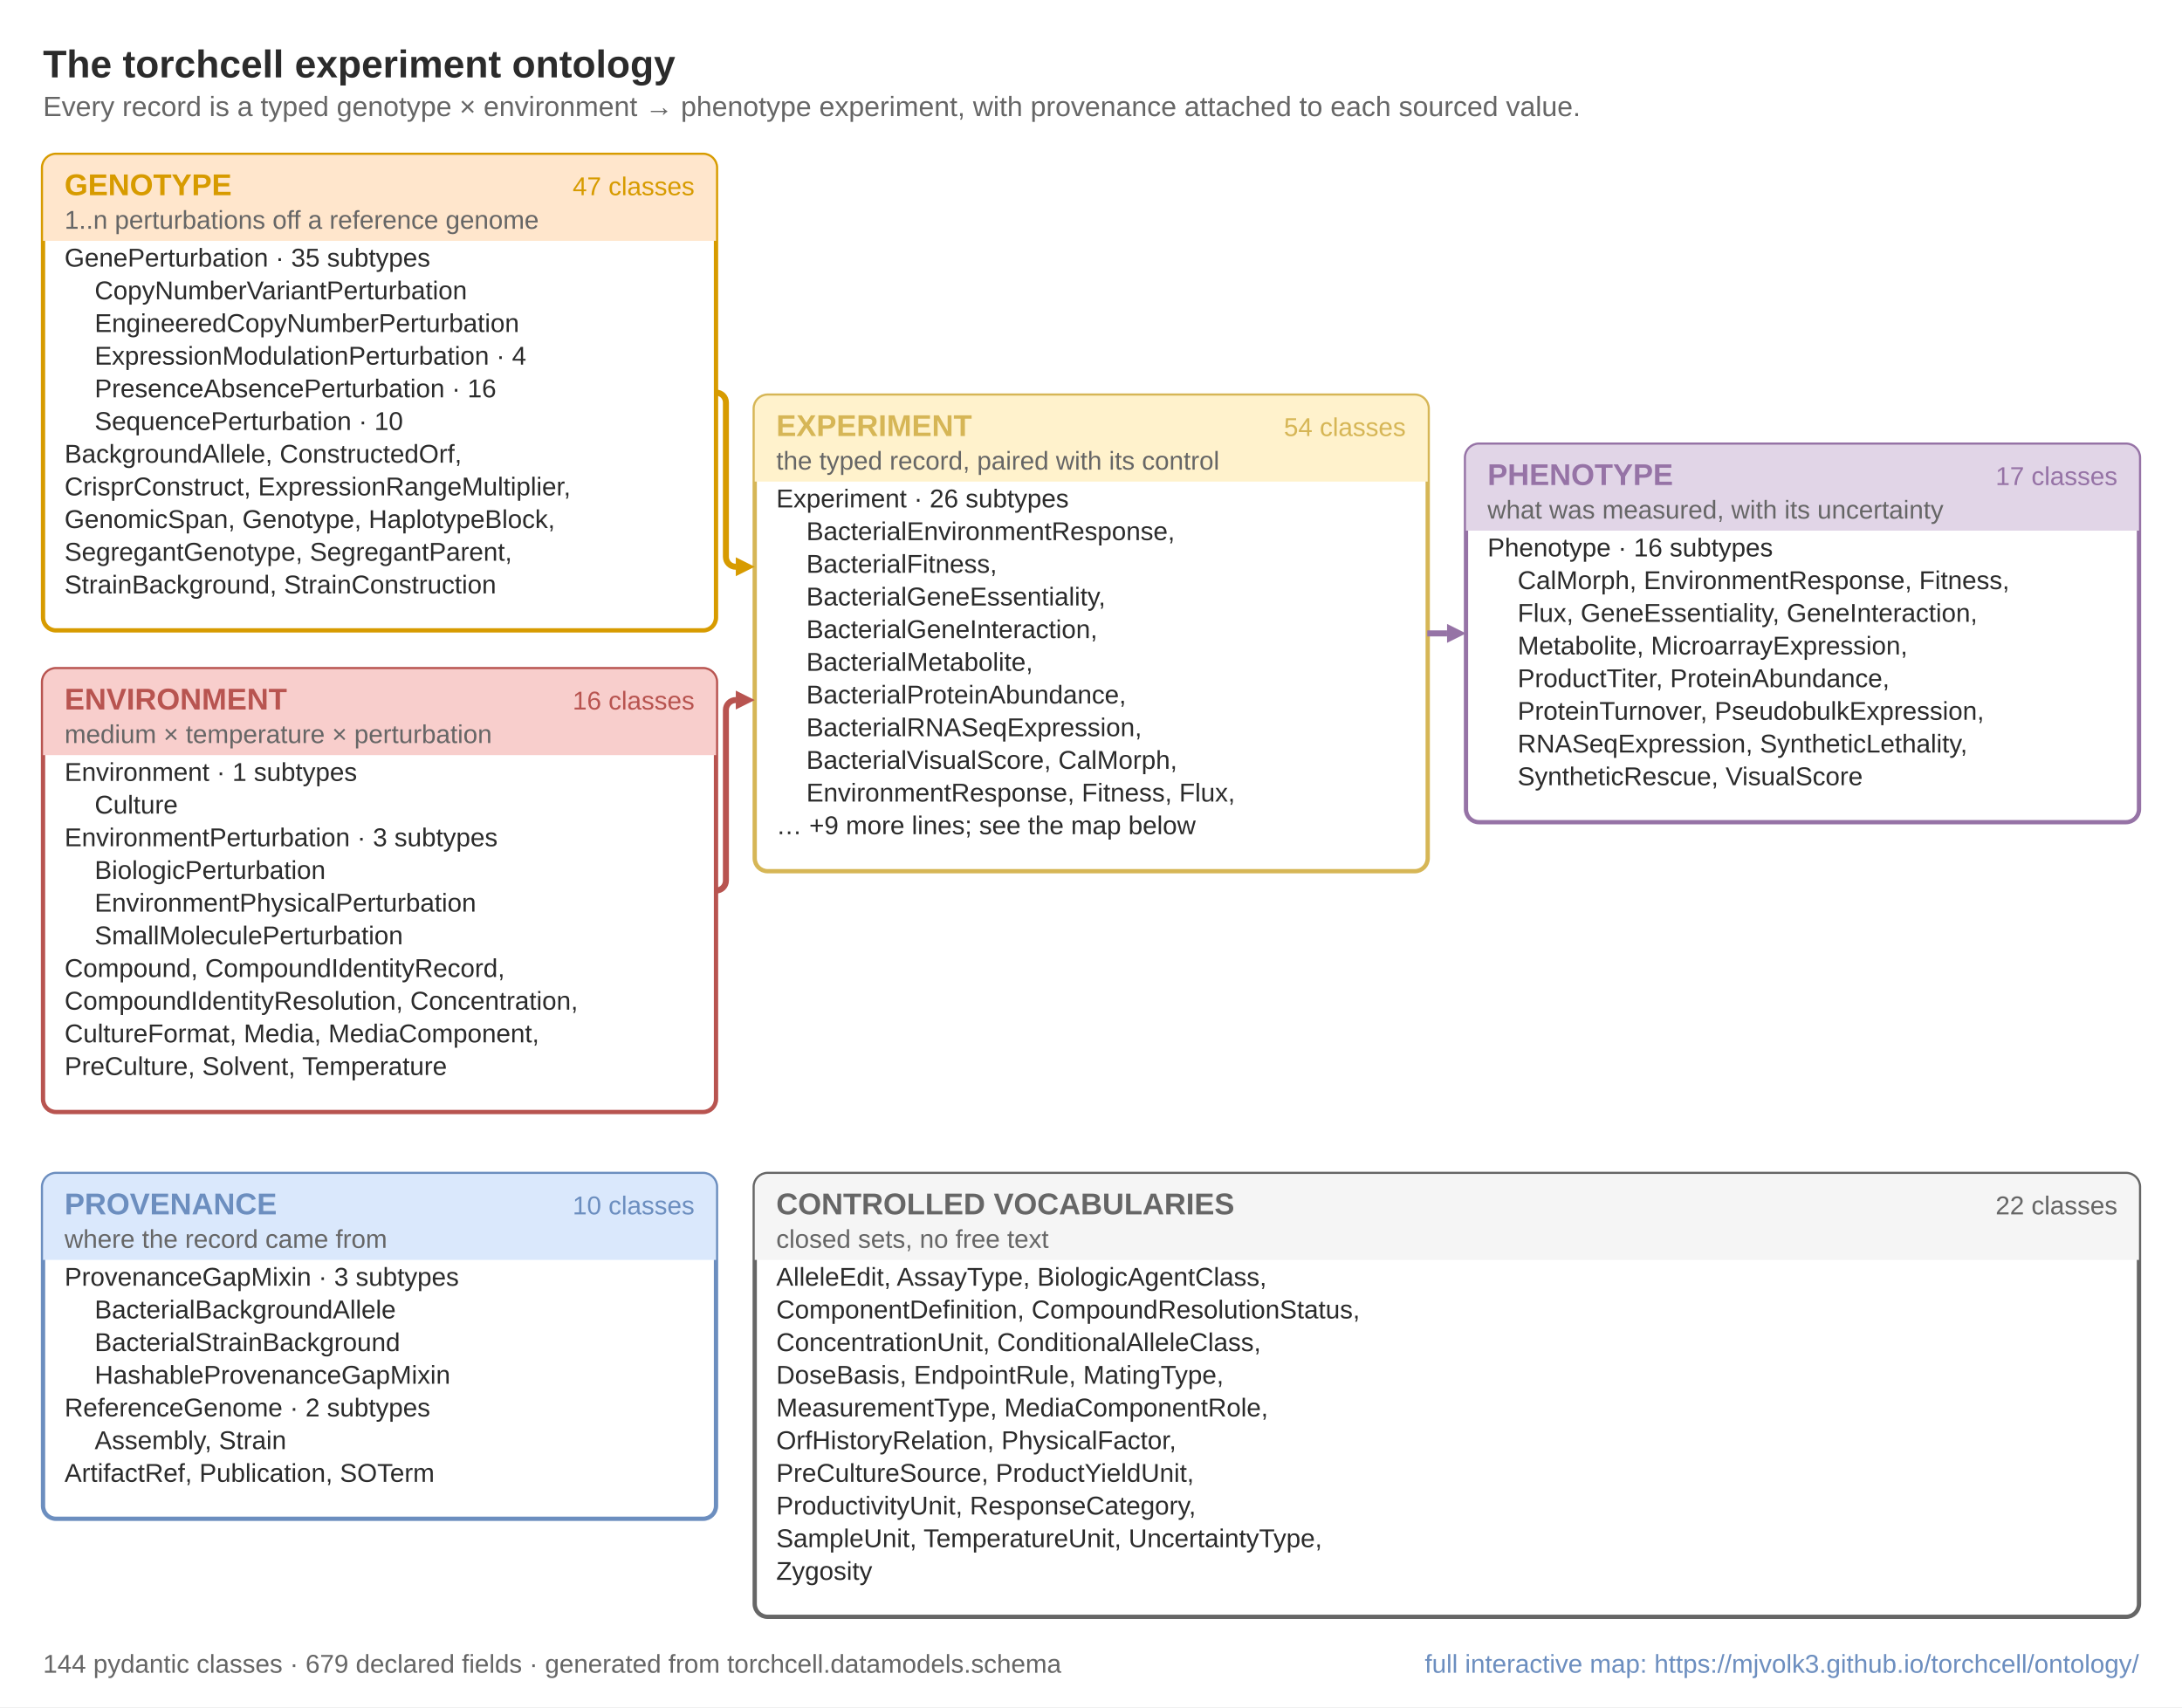
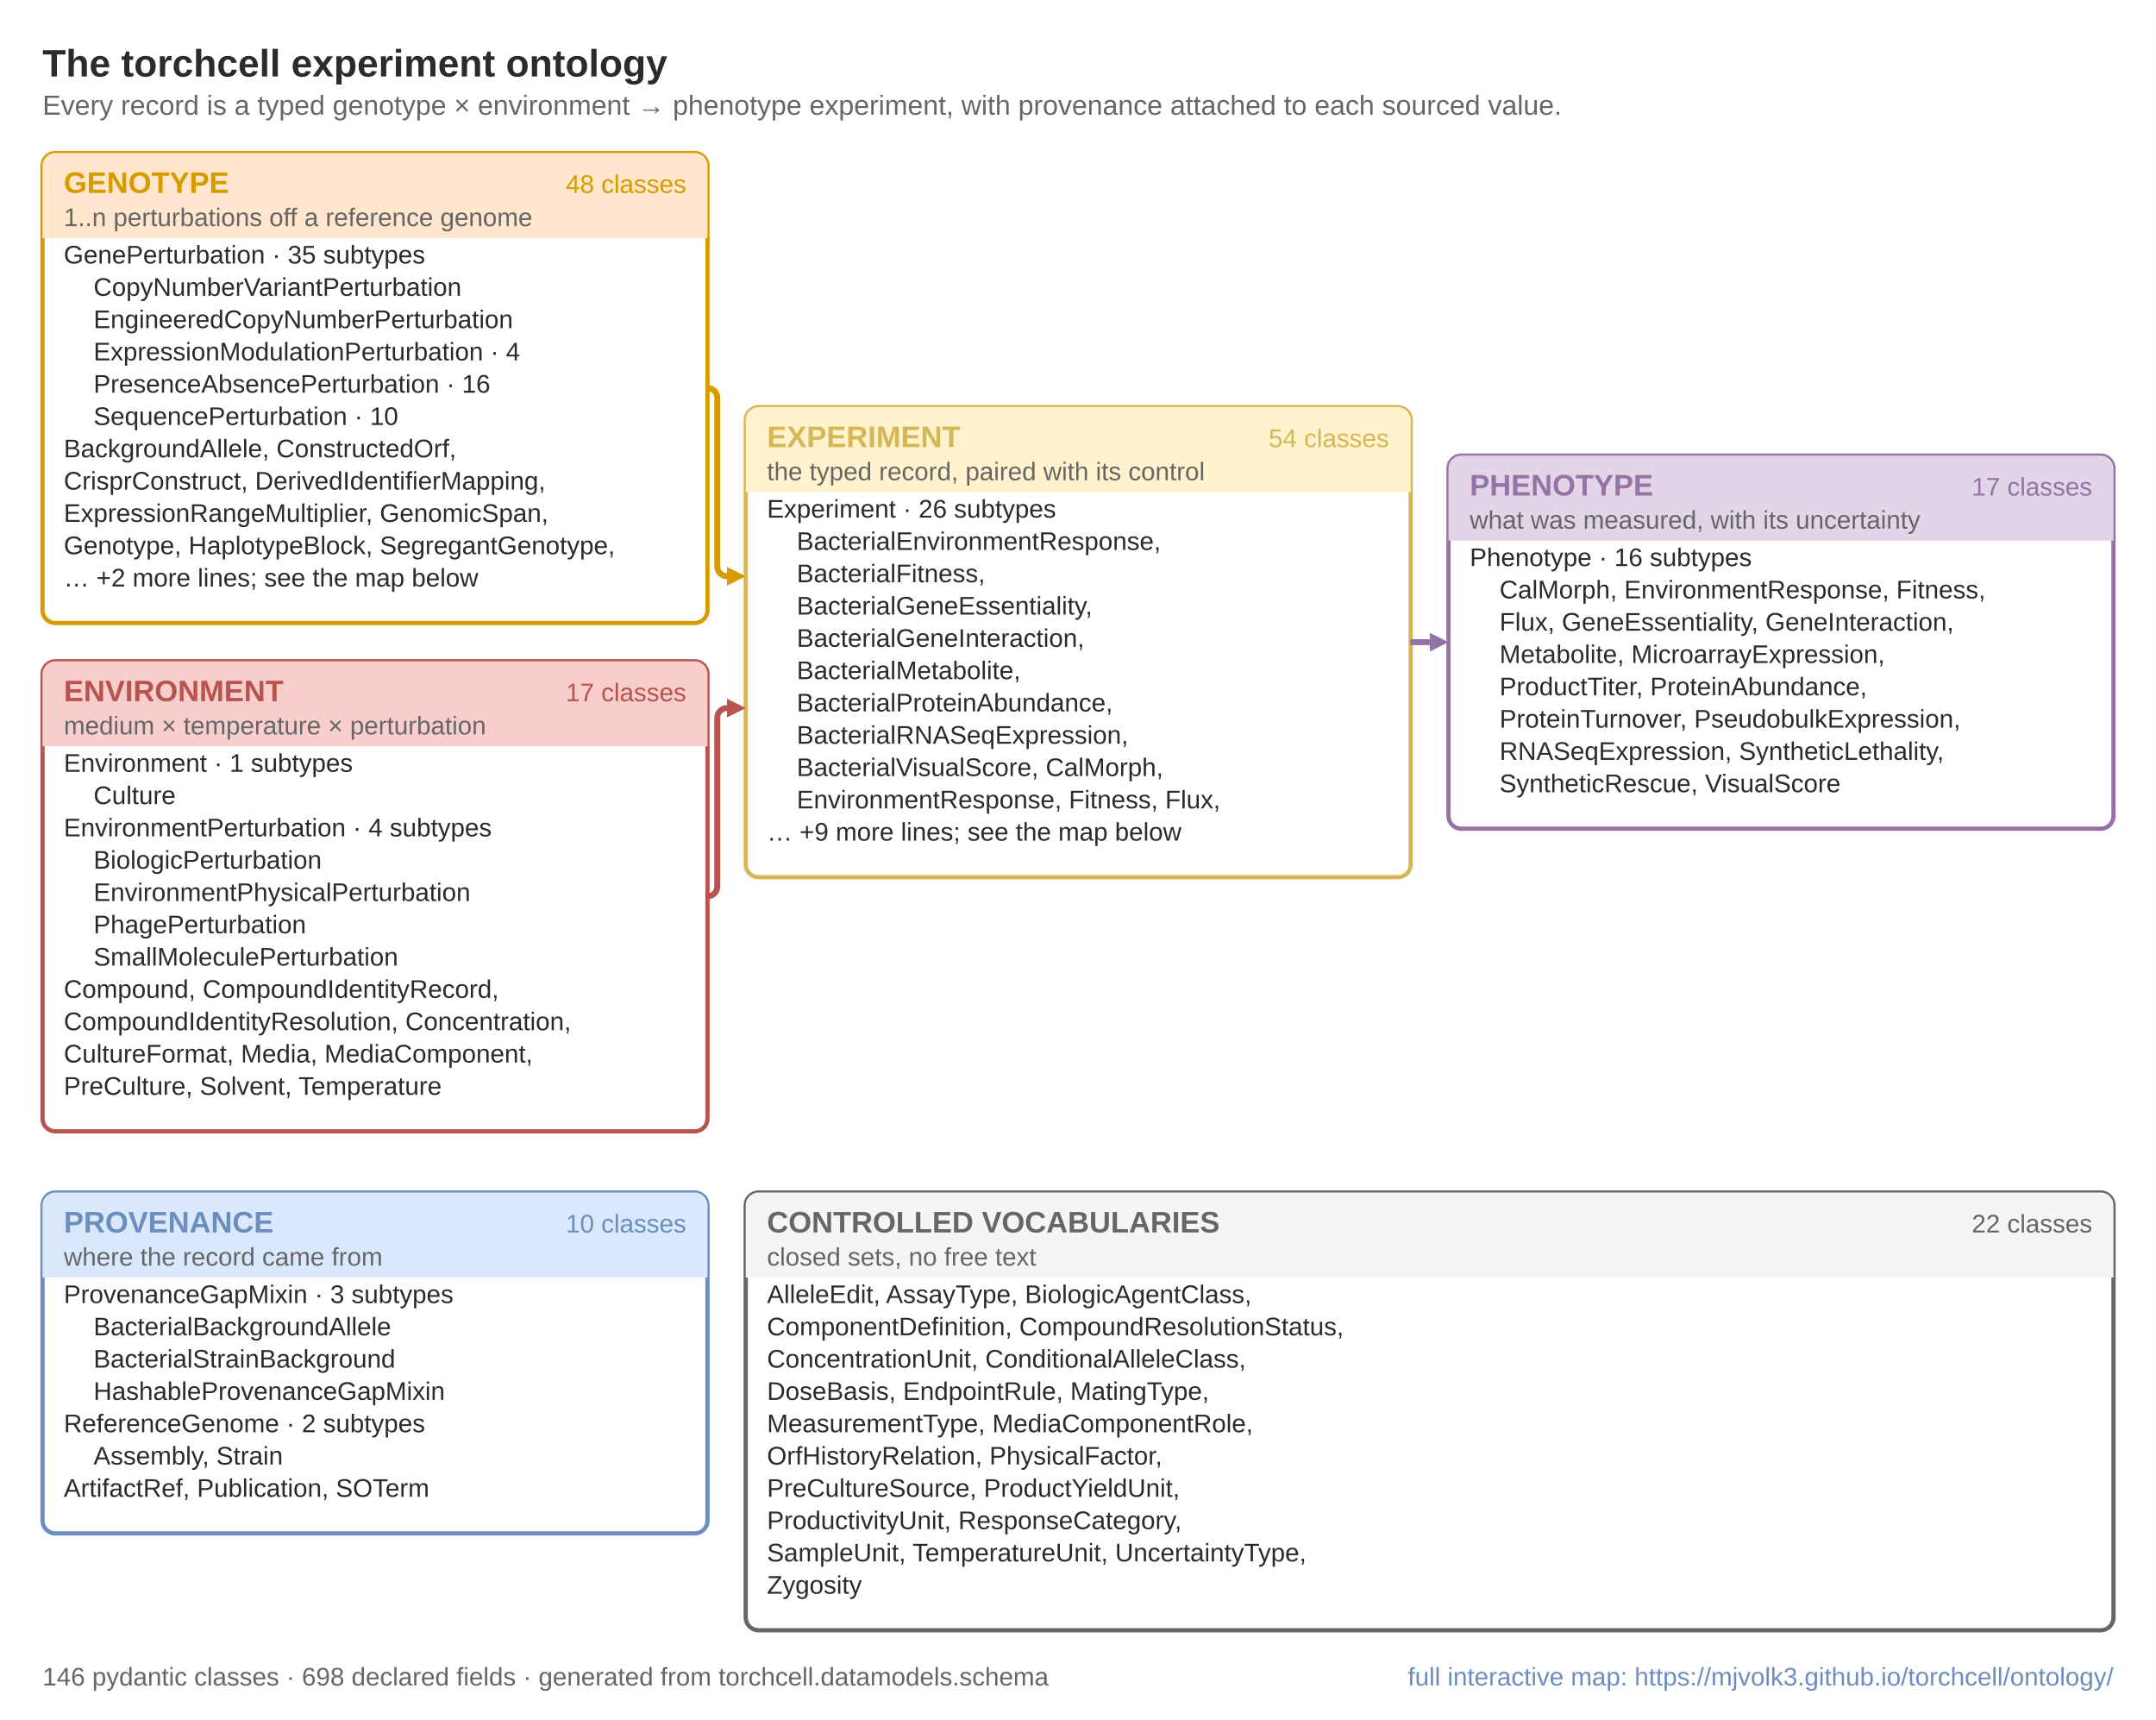
- <svg xmlns="http://www.w3.org/2000/svg" width="179.00mm" height="140.05mm" viewBox="0 0 507.4 397.0" font-family="Arial, Helvetica, sans-serif">
+ <svg xmlns="http://www.w3.org/2000/svg" width="179.00mm" height="142.73mm" viewBox="0 0 507.4 404.6" font-family="Arial, Helvetica, sans-serif">
  <style>text{font-family:Arial,Helvetica,sans-serif}</style>
  <rect width="100%" height="100%" fill="#FFFFFF" />
  <text x="10.0" y="18.0" font-size="9" font-weight="700" fill="#2B2B2B">The torchcell experiment ontology</text>
  <text x="10.0" y="27.0" font-size="6.5" fill="#666666">Every record is a typed genotype × environment → phenotype experiment, with provenance attached to each sourced value.</text>
  <rect x="10.0" y="36.0" width="156.5" height="110.6" rx="3" fill="#FFFFFF" stroke="#D79B00" stroke-width="1" />
  <path d="M10.0 39.0 a3 3 0 0 1 3 -3 h150.5 a3 3 0 0 1 3 3 v17.0 h-156.5 Z" fill="#FFE6CC" />
  <text x="15.0" y="45.4" font-size="7" font-weight="700" fill="#D79B00">GENOTYPE</text>
-   <text x="161.5" y="45.4" font-size="6" text-anchor="end" fill="#D79B00">47 classes</text>
+   <text x="161.5" y="45.4" font-size="6" text-anchor="end" fill="#D79B00">48 classes</text>
  <text x="15.0" y="53.2" font-size="6" fill="#666666">1..n perturbations off a reference genome</text>
  <text x="15.0" y="62.0" font-size="6" fill="#2B2B2B">GenePerturbation  ·  35 subtypes</text>
  <text x="22.0" y="69.6" font-size="6" fill="#2B2B2B">CopyNumberVariantPerturbation</text>
  <text x="22.0" y="77.2" font-size="6" fill="#2B2B2B">EngineeredCopyNumberPerturbation</text>
  <text x="22.0" y="84.8" font-size="6" fill="#2B2B2B">ExpressionModulationPerturbation  ·  4</text>
  <text x="22.0" y="92.4" font-size="6" fill="#2B2B2B">PresenceAbsencePerturbation  ·  16</text>
  <text x="22.0" y="100.0" font-size="6" fill="#2B2B2B">SequencePerturbation  ·  10</text>
  <text x="15.0" y="107.6" font-size="6" fill="#2B2B2B">BackgroundAllele, ConstructedOrf,</text>
-   <text x="15.0" y="115.2" font-size="6" fill="#2B2B2B">CrisprConstruct, ExpressionRangeMultiplier,</text>
-   <text x="15.0" y="122.8" font-size="6" fill="#2B2B2B">GenomicSpan, Genotype, HaplotypeBlock,</text>
-   <text x="15.0" y="130.4" font-size="6" fill="#2B2B2B">SegregantGenotype, SegregantParent,</text>
-   <text x="15.0" y="138.0" font-size="6" fill="#2B2B2B">StrainBackground, StrainConstruction</text>
-   <rect x="10.0" y="155.6" width="156.5" height="103.0" rx="3" fill="#FFFFFF" stroke="#B85450" stroke-width="1" />
+   <text x="15.0" y="115.2" font-size="6" fill="#2B2B2B">CrisprConstruct, DerivedIdentifierMapping,</text>
+   <text x="15.0" y="122.8" font-size="6" fill="#2B2B2B">ExpressionRangeMultiplier, GenomicSpan,</text>
+   <text x="15.0" y="130.4" font-size="6" fill="#2B2B2B">Genotype, HaplotypeBlock, SegregantGenotype,</text>
+   <text x="15.0" y="138.0" font-size="6" fill="#2B2B2B">…  +2 more lines; see the map below</text>
+   <rect x="10.0" y="155.6" width="156.5" height="110.6" rx="3" fill="#FFFFFF" stroke="#B85450" stroke-width="1" />
  <path d="M10.0 158.6 a3 3 0 0 1 3 -3 h150.5 a3 3 0 0 1 3 3 v17.0 h-156.5 Z" fill="#F8CECC" />
  <text x="15.0" y="165.0" font-size="7" font-weight="700" fill="#B85450">ENVIRONMENT</text>
-   <text x="161.5" y="165.0" font-size="6" text-anchor="end" fill="#B85450">16 classes</text>
+   <text x="161.5" y="165.0" font-size="6" text-anchor="end" fill="#B85450">17 classes</text>
  <text x="15.0" y="172.8" font-size="6" fill="#666666">medium × temperature × perturbation</text>
  <text x="15.0" y="181.6" font-size="6" fill="#2B2B2B">Environment  ·  1 subtypes</text>
  <text x="22.0" y="189.2" font-size="6" fill="#2B2B2B">Culture</text>
-   <text x="15.0" y="196.8" font-size="6" fill="#2B2B2B">EnvironmentPerturbation  ·  3 subtypes</text>
+   <text x="15.0" y="196.8" font-size="6" fill="#2B2B2B">EnvironmentPerturbation  ·  4 subtypes</text>
  <text x="22.0" y="204.4" font-size="6" fill="#2B2B2B">BiologicPerturbation</text>
  <text x="22.0" y="212.0" font-size="6" fill="#2B2B2B">EnvironmentPhysicalPerturbation</text>
-   <text x="22.0" y="219.6" font-size="6" fill="#2B2B2B">SmallMoleculePerturbation</text>
-   <text x="15.0" y="227.2" font-size="6" fill="#2B2B2B">Compound, CompoundIdentityRecord,</text>
-   <text x="15.0" y="234.8" font-size="6" fill="#2B2B2B">CompoundIdentityResolution, Concentration,</text>
-   <text x="15.0" y="242.4" font-size="6" fill="#2B2B2B">CultureFormat, Media, MediaComponent,</text>
-   <text x="15.0" y="250.0" font-size="6" fill="#2B2B2B">PreCulture, Solvent, Temperature</text>
-   <rect x="175.5" y="92.0" width="156.5" height="110.6" rx="3" fill="#FFFFFF" stroke="#D6B656" stroke-width="1" />
-   <path d="M175.5 95.0 a3 3 0 0 1 3 -3 h150.5 a3 3 0 0 1 3 3 v17.0 h-156.5 Z" fill="#FFF2CC" />
-   <text x="180.5" y="101.4" font-size="7" font-weight="700" fill="#D6B656">EXPERIMENT</text>
-   <text x="326.9" y="101.4" font-size="6" text-anchor="end" fill="#D6B656">54 classes</text>
-   <text x="180.5" y="109.2" font-size="6" fill="#666666">the typed record, paired with its control</text>
-   <text x="180.5" y="118.0" font-size="6" fill="#2B2B2B">Experiment  ·  26 subtypes</text>
-   <text x="187.5" y="125.6" font-size="6" fill="#2B2B2B">BacterialEnvironmentResponse,</text>
-   <text x="187.5" y="133.2" font-size="6" fill="#2B2B2B">BacterialFitness,</text>
-   <text x="187.5" y="140.8" font-size="6" fill="#2B2B2B">BacterialGeneEssentiality,</text>
-   <text x="187.5" y="148.4" font-size="6" fill="#2B2B2B">BacterialGeneInteraction,</text>
-   <text x="187.5" y="156.0" font-size="6" fill="#2B2B2B">BacterialMetabolite,</text>
-   <text x="187.5" y="163.6" font-size="6" fill="#2B2B2B">BacterialProteinAbundance,</text>
-   <text x="187.5" y="171.2" font-size="6" fill="#2B2B2B">BacterialRNASeqExpression,</text>
-   <text x="187.5" y="178.8" font-size="6" fill="#2B2B2B">BacterialVisualScore, CalMorph,</text>
-   <text x="187.5" y="186.4" font-size="6" fill="#2B2B2B">EnvironmentResponse, Fitness, Flux,</text>
-   <text x="180.5" y="194.0" font-size="6" fill="#2B2B2B">…  +9 more lines; see the map below</text>
-   <rect x="340.9" y="103.4" width="156.5" height="87.8" rx="3" fill="#FFFFFF" stroke="#9673A6" stroke-width="1" />
-   <path d="M340.9 106.4 a3 3 0 0 1 3 -3 h150.5 a3 3 0 0 1 3 3 v17.0 h-156.5 Z" fill="#E1D5E7" />
-   <text x="345.9" y="112.8" font-size="7" font-weight="700" fill="#9673A6">PHENOTYPE</text>
-   <text x="492.4" y="112.8" font-size="6" text-anchor="end" fill="#9673A6">17 classes</text>
-   <text x="345.9" y="120.6" font-size="6" fill="#666666">what was measured, with its uncertainty</text>
-   <text x="345.9" y="129.4" font-size="6" fill="#2B2B2B">Phenotype  ·  16 subtypes</text>
-   <text x="352.9" y="137.0" font-size="6" fill="#2B2B2B">CalMorph, EnvironmentResponse, Fitness,</text>
-   <text x="352.9" y="144.6" font-size="6" fill="#2B2B2B">Flux, GeneEssentiality, GeneInteraction,</text>
-   <text x="352.9" y="152.2" font-size="6" fill="#2B2B2B">Metabolite, MicroarrayExpression,</text>
-   <text x="352.9" y="159.8" font-size="6" fill="#2B2B2B">ProductTiter, ProteinAbundance,</text>
-   <text x="352.9" y="167.4" font-size="6" fill="#2B2B2B">ProteinTurnover, PseudobulkExpression,</text>
-   <text x="352.9" y="175.0" font-size="6" fill="#2B2B2B">RNASeqExpression, SyntheticLethality,</text>
-   <text x="352.9" y="182.6" font-size="6" fill="#2B2B2B">SyntheticRescue, VisualScore</text>
-   <rect x="10.0" y="273.0" width="156.5" height="80.2" rx="3" fill="#FFFFFF" stroke="#6C8EBF" stroke-width="1" />
-   <path d="M10.0 276.0 a3 3 0 0 1 3 -3 h150.5 a3 3 0 0 1 3 3 v17.0 h-156.5 Z" fill="#DAE8FC" />
-   <text x="15.0" y="282.4" font-size="7" font-weight="700" fill="#6C8EBF">PROVENANCE</text>
-   <text x="161.5" y="282.4" font-size="6" text-anchor="end" fill="#6C8EBF">10 classes</text>
-   <text x="15.0" y="290.2" font-size="6" fill="#666666">where the record came from</text>
-   <text x="15.0" y="299.0" font-size="6" fill="#2B2B2B">ProvenanceGapMixin  ·  3 subtypes</text>
-   <text x="22.0" y="306.6" font-size="6" fill="#2B2B2B">BacterialBackgroundAllele</text>
-   <text x="22.0" y="314.2" font-size="6" fill="#2B2B2B">BacterialStrainBackground</text>
-   <text x="22.0" y="321.8" font-size="6" fill="#2B2B2B">HashableProvenanceGapMixin</text>
-   <text x="15.0" y="329.4" font-size="6" fill="#2B2B2B">ReferenceGenome  ·  2 subtypes</text>
-   <text x="22.0" y="337.0" font-size="6" fill="#2B2B2B">Assembly, Strain</text>
-   <text x="15.0" y="344.6" font-size="6" fill="#2B2B2B">ArtifactRef, Publication, SOTerm</text>
-   <rect x="175.5" y="273.0" width="321.9" height="103.0" rx="3" fill="#FFFFFF" stroke="#666666" stroke-width="1" />
-   <path d="M175.5 276.0 a3 3 0 0 1 3 -3 h315.9 a3 3 0 0 1 3 3 v17.0 h-321.9 Z" fill="#F5F5F5" />
-   <text x="180.5" y="282.4" font-size="7" font-weight="700" fill="#666666">CONTROLLED VOCABULARIES</text>
-   <text x="492.4" y="282.4" font-size="6" text-anchor="end" fill="#666666">22 classes</text>
-   <text x="180.5" y="290.2" font-size="6" fill="#666666">closed sets, no free text</text>
-   <text x="180.5" y="299.0" font-size="6" fill="#2B2B2B">AlleleEdit, AssayType, BiologicAgentClass,</text>
-   <text x="180.5" y="306.6" font-size="6" fill="#2B2B2B">ComponentDefinition, CompoundResolutionStatus,</text>
-   <text x="180.5" y="314.2" font-size="6" fill="#2B2B2B">ConcentrationUnit, ConditionalAlleleClass,</text>
-   <text x="180.5" y="321.8" font-size="6" fill="#2B2B2B">DoseBasis, EndpointRule, MatingType,</text>
-   <text x="180.5" y="329.4" font-size="6" fill="#2B2B2B">MeasurementType, MediaComponentRole,</text>
-   <text x="180.5" y="337.0" font-size="6" fill="#2B2B2B">OrfHistoryRelation, PhysicalFactor,</text>
-   <text x="180.5" y="344.6" font-size="6" fill="#2B2B2B">PreCultureSource, ProductYieldUnit,</text>
-   <text x="180.5" y="352.2" font-size="6" fill="#2B2B2B">ProductivityUnit, ResponseCategory,</text>
-   <text x="180.5" y="359.8" font-size="6" fill="#2B2B2B">SampleUnit, TemperatureUnit, UncertaintyType,</text>
-   <text x="180.5" y="367.4" font-size="6" fill="#2B2B2B">Zygosity</text>
-   <path d="M166.5 91.3 H166.5 A2.3 2.3 0 0 1 168.8 93.6 V129.5 A2.3 2.3 0 0 0 171.1 131.8 H171.1" fill="none" stroke="#D79B00" stroke-width="1.4" stroke-linecap="butt" stroke-linejoin="round" />
-   <path d="M175.5 131.8 l-4.4 -2.2 v4.4 Z" fill="#D79B00" />
-   <path d="M166.5 207.1 H166.5 A2.3 2.3 0 0 0 168.8 204.8 V165.1 A2.3 2.3 0 0 1 171.1 162.8 H171.1" fill="none" stroke="#B85450" stroke-width="1.4" stroke-linecap="butt" stroke-linejoin="round" />
-   <path d="M175.5 162.8 l-4.4 -2.2 v4.4 Z" fill="#B85450" />
-   <path d="M331.9 147.3 H336.5" fill="none" stroke="#9673A6" stroke-width="1.4" stroke-linecap="butt" stroke-linejoin="round" />
-   <path d="M340.9 147.3 l-4.4 -2.2 v4.4 Z" fill="#9673A6" />
-   <text x="10.0" y="389.0" font-size="6" fill="#666666">144 pydantic classes · 679 declared fields · generated from torchcell.datamodels.schema</text>
-   <text x="497.4" y="389.0" font-size="6" text-anchor="end" fill="#6C8EBF">full interactive map: https://mjvolk3.github.io/torchcell/ontology/</text>
+   <text x="22.0" y="219.6" font-size="6" fill="#2B2B2B">PhagePerturbation</text>
+   <text x="22.0" y="227.2" font-size="6" fill="#2B2B2B">SmallMoleculePerturbation</text>
+   <text x="15.0" y="234.8" font-size="6" fill="#2B2B2B">Compound, CompoundIdentityRecord,</text>
+   <text x="15.0" y="242.4" font-size="6" fill="#2B2B2B">CompoundIdentityResolution, Concentration,</text>
+   <text x="15.0" y="250.0" font-size="6" fill="#2B2B2B">CultureFormat, Media, MediaComponent,</text>
+   <text x="15.0" y="257.6" font-size="6" fill="#2B2B2B">PreCulture, Solvent, Temperature</text>
+   <rect x="175.5" y="95.8" width="156.5" height="110.6" rx="3" fill="#FFFFFF" stroke="#D6B656" stroke-width="1" />
+   <path d="M175.5 98.8 a3 3 0 0 1 3 -3 h150.5 a3 3 0 0 1 3 3 v17.0 h-156.5 Z" fill="#FFF2CC" />
+   <text x="180.5" y="105.2" font-size="7" font-weight="700" fill="#D6B656">EXPERIMENT</text>
+   <text x="326.9" y="105.2" font-size="6" text-anchor="end" fill="#D6B656">54 classes</text>
+   <text x="180.5" y="113.0" font-size="6" fill="#666666">the typed record, paired with its control</text>
+   <text x="180.5" y="121.8" font-size="6" fill="#2B2B2B">Experiment  ·  26 subtypes</text>
+   <text x="187.5" y="129.4" font-size="6" fill="#2B2B2B">BacterialEnvironmentResponse,</text>
+   <text x="187.5" y="137.0" font-size="6" fill="#2B2B2B">BacterialFitness,</text>
+   <text x="187.5" y="144.6" font-size="6" fill="#2B2B2B">BacterialGeneEssentiality,</text>
+   <text x="187.5" y="152.2" font-size="6" fill="#2B2B2B">BacterialGeneInteraction,</text>
+   <text x="187.5" y="159.8" font-size="6" fill="#2B2B2B">BacterialMetabolite,</text>
+   <text x="187.5" y="167.4" font-size="6" fill="#2B2B2B">BacterialProteinAbundance,</text>
+   <text x="187.5" y="175.0" font-size="6" fill="#2B2B2B">BacterialRNASeqExpression,</text>
+   <text x="187.5" y="182.6" font-size="6" fill="#2B2B2B">BacterialVisualScore, CalMorph,</text>
+   <text x="187.5" y="190.2" font-size="6" fill="#2B2B2B">EnvironmentResponse, Fitness, Flux,</text>
+   <text x="180.5" y="197.8" font-size="6" fill="#2B2B2B">…  +9 more lines; see the map below</text>
+   <rect x="340.9" y="107.2" width="156.5" height="87.8" rx="3" fill="#FFFFFF" stroke="#9673A6" stroke-width="1" />
+   <path d="M340.9 110.2 a3 3 0 0 1 3 -3 h150.5 a3 3 0 0 1 3 3 v17.0 h-156.5 Z" fill="#E1D5E7" />
+   <text x="345.9" y="116.6" font-size="7" font-weight="700" fill="#9673A6">PHENOTYPE</text>
+   <text x="492.4" y="116.6" font-size="6" text-anchor="end" fill="#9673A6">17 classes</text>
+   <text x="345.9" y="124.4" font-size="6" fill="#666666">what was measured, with its uncertainty</text>
+   <text x="345.9" y="133.2" font-size="6" fill="#2B2B2B">Phenotype  ·  16 subtypes</text>
+   <text x="352.9" y="140.8" font-size="6" fill="#2B2B2B">CalMorph, EnvironmentResponse, Fitness,</text>
+   <text x="352.9" y="148.4" font-size="6" fill="#2B2B2B">Flux, GeneEssentiality, GeneInteraction,</text>
+   <text x="352.9" y="156.0" font-size="6" fill="#2B2B2B">Metabolite, MicroarrayExpression,</text>
+   <text x="352.9" y="163.6" font-size="6" fill="#2B2B2B">ProductTiter, ProteinAbundance,</text>
+   <text x="352.9" y="171.2" font-size="6" fill="#2B2B2B">ProteinTurnover, PseudobulkExpression,</text>
+   <text x="352.9" y="178.8" font-size="6" fill="#2B2B2B">RNASeqExpression, SyntheticLethality,</text>
+   <text x="352.9" y="186.4" font-size="6" fill="#2B2B2B">SyntheticRescue, VisualScore</text>
+   <rect x="10.0" y="280.6" width="156.5" height="80.2" rx="3" fill="#FFFFFF" stroke="#6C8EBF" stroke-width="1" />
+   <path d="M10.0 283.6 a3 3 0 0 1 3 -3 h150.5 a3 3 0 0 1 3 3 v17.0 h-156.5 Z" fill="#DAE8FC" />
+   <text x="15.0" y="290.0" font-size="7" font-weight="700" fill="#6C8EBF">PROVENANCE</text>
+   <text x="161.5" y="290.0" font-size="6" text-anchor="end" fill="#6C8EBF">10 classes</text>
+   <text x="15.0" y="297.8" font-size="6" fill="#666666">where the record came from</text>
+   <text x="15.0" y="306.6" font-size="6" fill="#2B2B2B">ProvenanceGapMixin  ·  3 subtypes</text>
+   <text x="22.0" y="314.2" font-size="6" fill="#2B2B2B">BacterialBackgroundAllele</text>
+   <text x="22.0" y="321.8" font-size="6" fill="#2B2B2B">BacterialStrainBackground</text>
+   <text x="22.0" y="329.4" font-size="6" fill="#2B2B2B">HashableProvenanceGapMixin</text>
+   <text x="15.0" y="337.0" font-size="6" fill="#2B2B2B">ReferenceGenome  ·  2 subtypes</text>
+   <text x="22.0" y="344.6" font-size="6" fill="#2B2B2B">Assembly, Strain</text>
+   <text x="15.0" y="352.2" font-size="6" fill="#2B2B2B">ArtifactRef, Publication, SOTerm</text>
+   <rect x="175.5" y="280.6" width="321.9" height="103.0" rx="3" fill="#FFFFFF" stroke="#666666" stroke-width="1" />
+   <path d="M175.5 283.6 a3 3 0 0 1 3 -3 h315.9 a3 3 0 0 1 3 3 v17.0 h-321.9 Z" fill="#F5F5F5" />
+   <text x="180.5" y="290.0" font-size="7" font-weight="700" fill="#666666">CONTROLLED VOCABULARIES</text>
+   <text x="492.4" y="290.0" font-size="6" text-anchor="end" fill="#666666">22 classes</text>
+   <text x="180.5" y="297.8" font-size="6" fill="#666666">closed sets, no free text</text>
+   <text x="180.5" y="306.6" font-size="6" fill="#2B2B2B">AlleleEdit, AssayType, BiologicAgentClass,</text>
+   <text x="180.5" y="314.2" font-size="6" fill="#2B2B2B">ComponentDefinition, CompoundResolutionStatus,</text>
+   <text x="180.5" y="321.8" font-size="6" fill="#2B2B2B">ConcentrationUnit, ConditionalAlleleClass,</text>
+   <text x="180.5" y="329.4" font-size="6" fill="#2B2B2B">DoseBasis, EndpointRule, MatingType,</text>
+   <text x="180.5" y="337.0" font-size="6" fill="#2B2B2B">MeasurementType, MediaComponentRole,</text>
+   <text x="180.5" y="344.6" font-size="6" fill="#2B2B2B">OrfHistoryRelation, PhysicalFactor,</text>
+   <text x="180.5" y="352.2" font-size="6" fill="#2B2B2B">PreCultureSource, ProductYieldUnit,</text>
+   <text x="180.5" y="359.8" font-size="6" fill="#2B2B2B">ProductivityUnit, ResponseCategory,</text>
+   <text x="180.5" y="367.4" font-size="6" fill="#2B2B2B">SampleUnit, TemperatureUnit, UncertaintyType,</text>
+   <text x="180.5" y="375.0" font-size="6" fill="#2B2B2B">Zygosity</text>
+   <path d="M166.5 91.3 H166.5 A2.3 2.3 0 0 1 168.8 93.6 V133.3 A2.3 2.3 0 0 0 171.1 135.6 H171.1" fill="none" stroke="#D79B00" stroke-width="1.4" stroke-linecap="butt" stroke-linejoin="round" />
+   <path d="M175.5 135.6 l-4.4 -2.2 v4.4 Z" fill="#D79B00" />
+   <path d="M166.5 210.9 H166.5 A2.3 2.3 0 0 0 168.8 208.6 V168.9 A2.3 2.3 0 0 1 171.1 166.6 H171.1" fill="none" stroke="#B85450" stroke-width="1.4" stroke-linecap="butt" stroke-linejoin="round" />
+   <path d="M175.5 166.6 l-4.4 -2.2 v4.4 Z" fill="#B85450" />
+   <path d="M331.9 151.1 H336.5" fill="none" stroke="#9673A6" stroke-width="1.4" stroke-linecap="butt" stroke-linejoin="round" />
+   <path d="M340.9 151.1 l-4.4 -2.2 v4.4 Z" fill="#9673A6" />
+   <text x="10.0" y="396.6" font-size="6" fill="#666666">146 pydantic classes · 698 declared fields · generated from torchcell.datamodels.schema</text>
+   <text x="497.4" y="396.6" font-size="6" text-anchor="end" fill="#6C8EBF">full interactive map: https://mjvolk3.github.io/torchcell/ontology/</text>
</svg>
